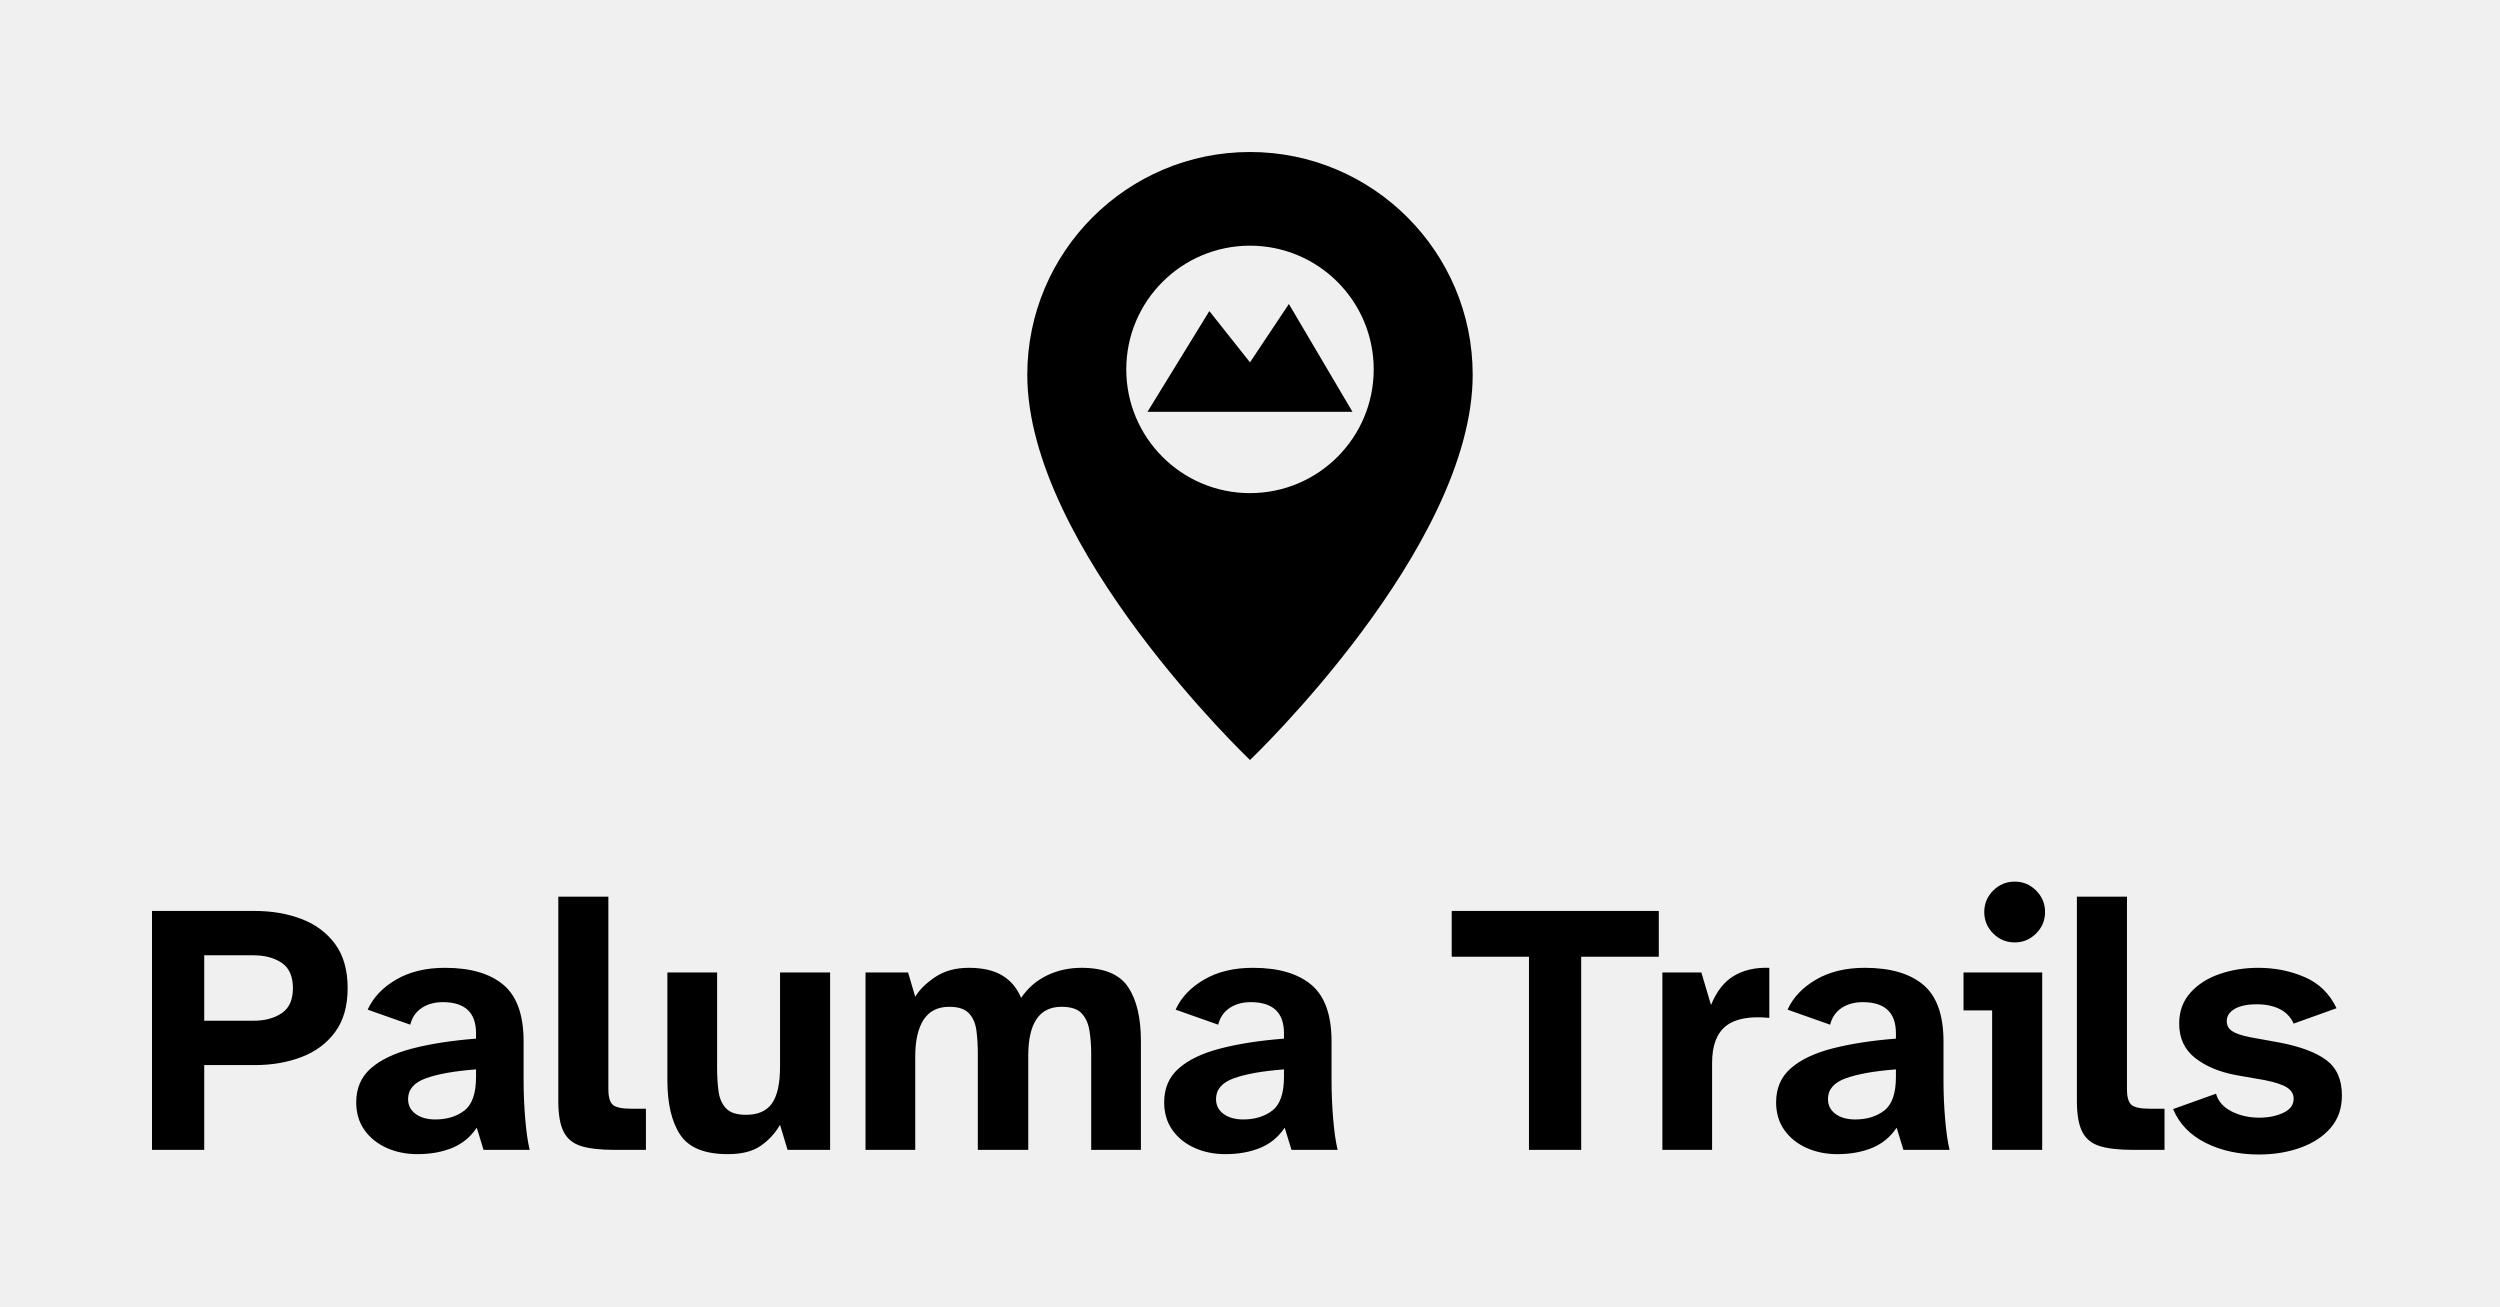
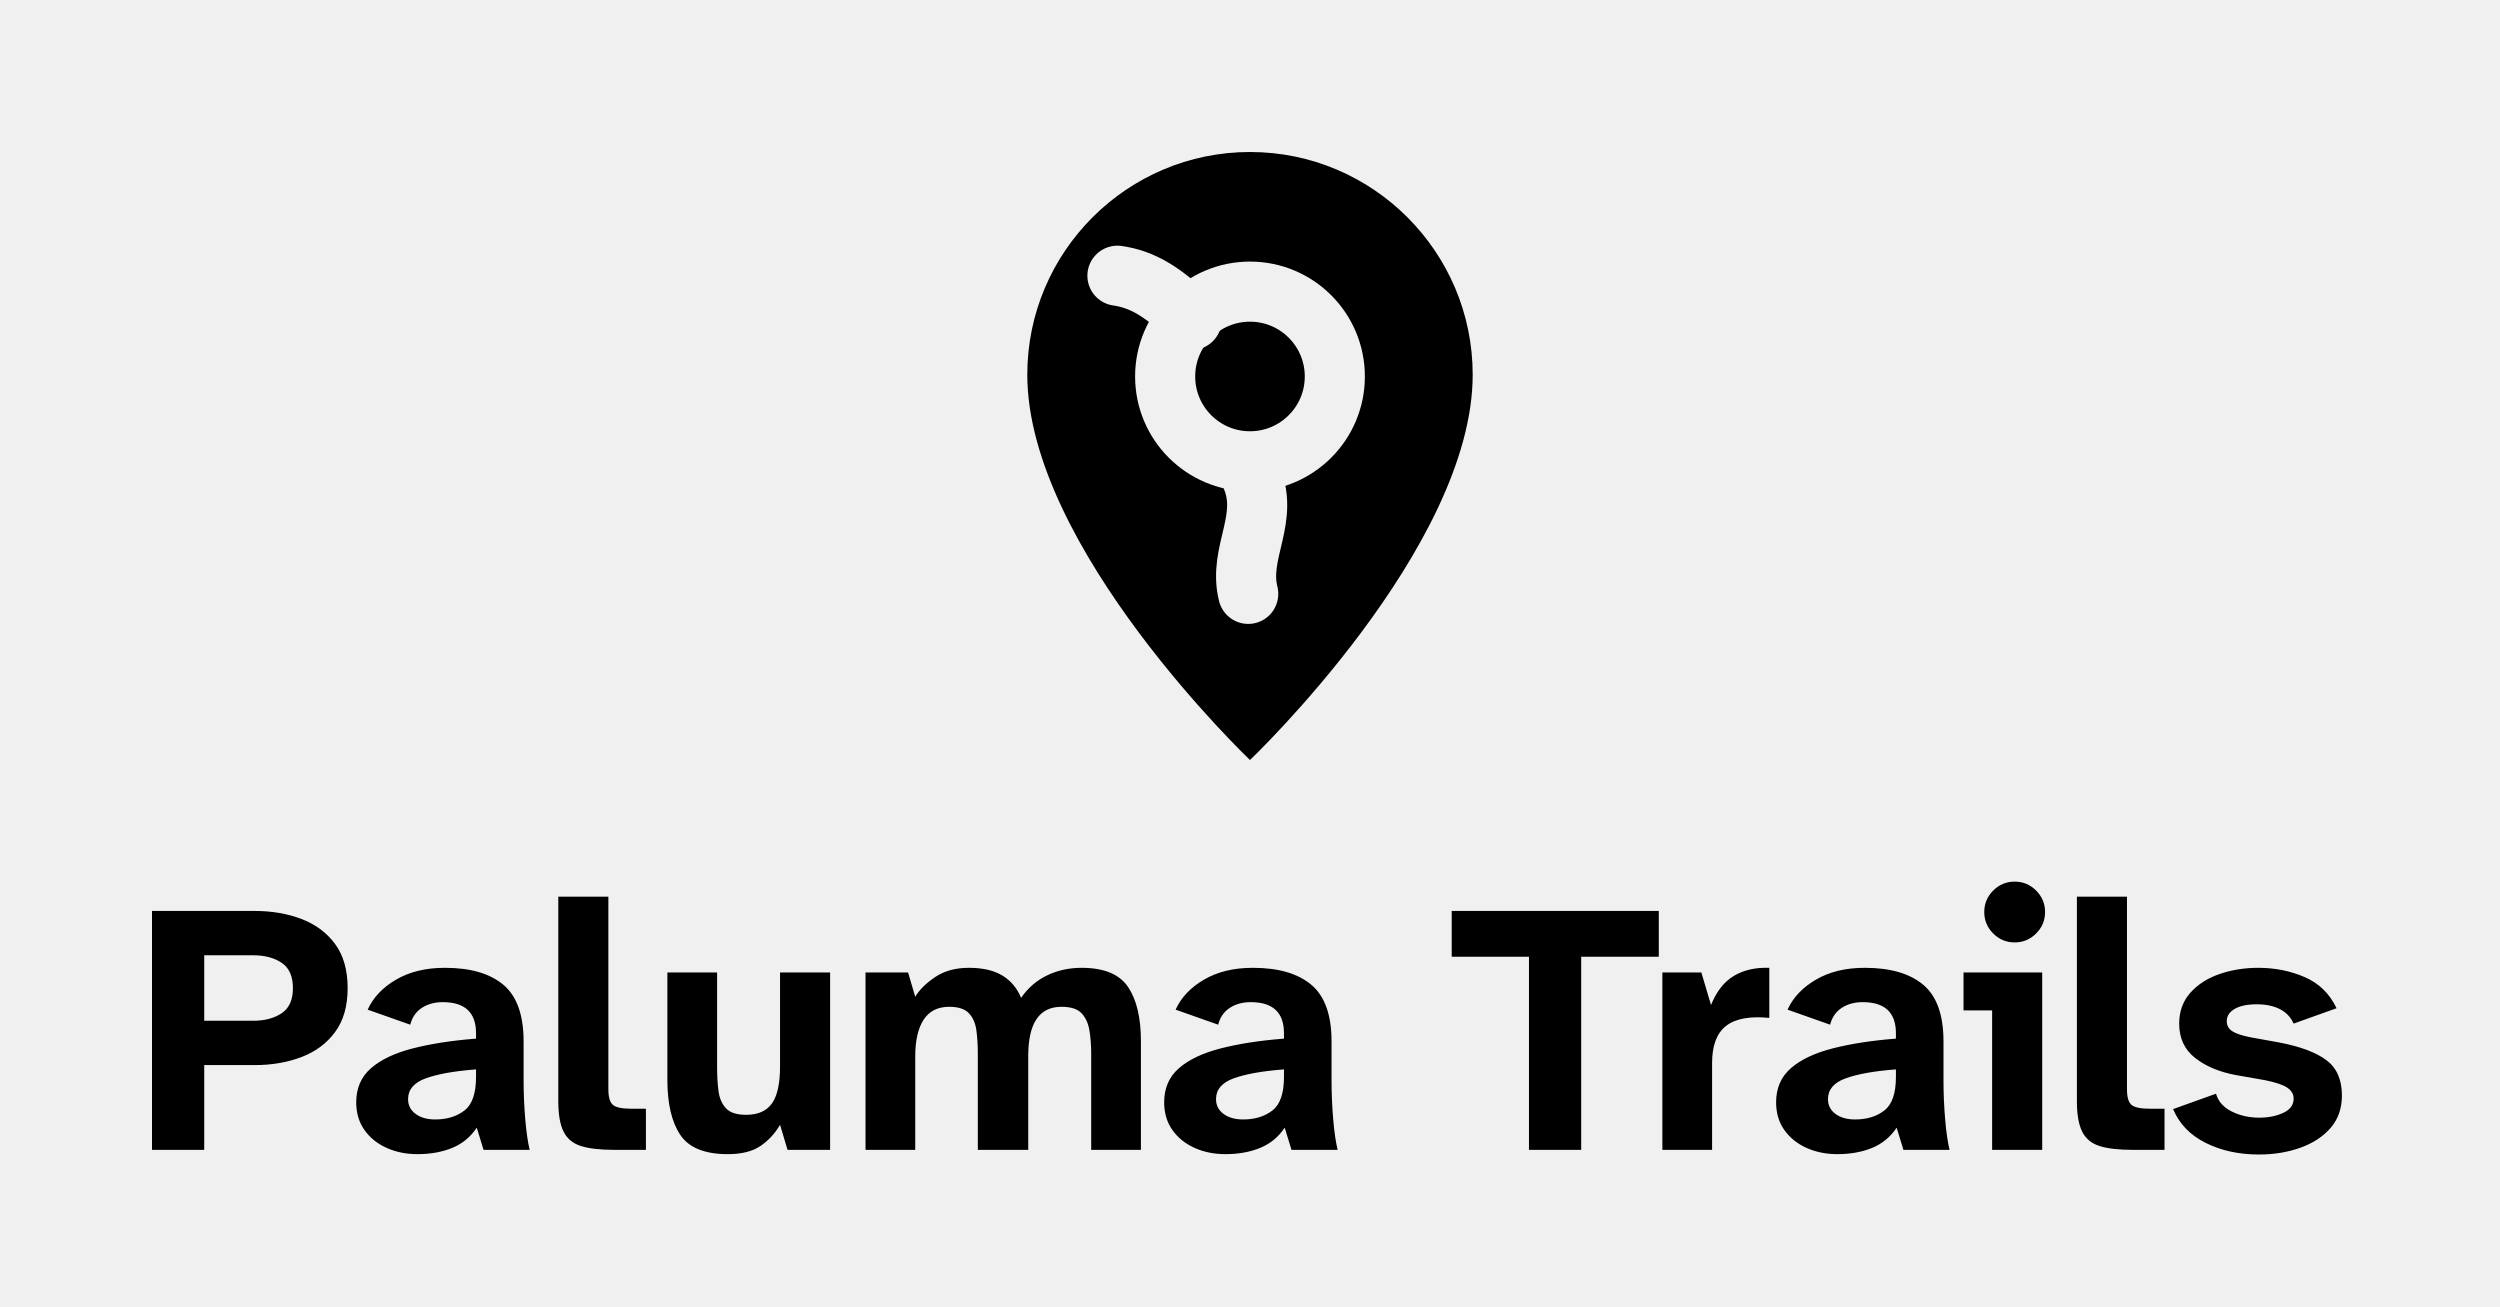
<svg xmlns="http://www.w3.org/2000/svg" width="699" height="365.3" viewBox="0 0 699 365.3" role="img" aria-label="Paluma Trails">
-   <path transform="translate(287.23 42.50) scale(0.24709) translate(-260 -176)" fill="#000000" fill-rule="evenodd" d="M512 176C373 176 260 289 260 428C260 624 512 864 512 864C512 864 764 624 764 428C764 289 651 176 512 176ZM372 422A140 140 0 1 0 652 422A140 140 0 1 0 372 422ZM396 470L466 356L512 414L556 348L628 470Z" />
+   <g transform="translate(287.23 42.50) scale(0.24709) translate(-260 -176)">
+     <mask id="pin6">
+       <rect x="252" y="168" width="520" height="704" fill="#fff" />
+       <g fill="none" stroke="#000" stroke-width="68" stroke-linecap="round">
+         <circle cx="512" cy="430" r="96" />
+         <path d="M512 540C536 590 498 628 510 676" />
+         <path d="M446 366C414 334 390 320 362 316" />
+       </g>
+     </mask>
+     <path fill="#000000" mask="url(#pin6)" d="M512 176C373 176 260 289 260 428C260 624 512 864 512 864C512 864 764 624 764 428C764 289 651 176 512 176Z" />
+   </g>
  <path transform="translate(36.50 321.50)" fill="#000000" d="M6 0V-66.8H34.7Q41.9 -66.8 47.8 -64.55Q53.7 -62.3 57.2 -57.55Q60.7 -52.8 60.7 -45.2Q60.7 -37.7 57.2 -32.95Q53.7 -28.2 47.8 -25.95Q41.9 -23.7 34.7 -23.7H20.6V0ZM20.6 -36.1H34.4Q39.1 -36.1 42.25 -38.2Q45.4 -40.3 45.4 -45.2Q45.4 -50.2 42.25 -52.3Q39.1 -54.4 34.4 -54.4H20.6ZM80.2 1.2Q75.5 1.2 71.6 -0.55Q67.7 -2.3 65.4 -5.55Q63.1 -8.8 63.1 -13.3Q63.1 -19.2 67.2 -22.8Q71.3 -26.4 78.85 -28.35Q86.4 -30.3 96.6 -31.1V-32.6Q96.6 -41.3 87.3 -41.3Q83.9 -41.3 81.45 -39.7Q79 -38.1 78.2 -35L66.3 -39.2Q68.6 -44.3 74.25 -47.6Q79.9 -50.9 87.9 -50.9Q98.6 -50.9 104.25 -46.15Q109.9 -41.4 109.9 -30.3V-19.3Q109.9 -14.1 110.35 -8.7Q110.8 -3.3 111.6 0H98.7L96.8 -6.2Q94.2 -2.3 89.95 -0.55Q85.7 1.2 80.2 1.2ZM85.2 -8.5Q90.1 -8.5 93.35 -11Q96.6 -13.5 96.6 -20.4V-22.5Q87.5 -21.8 82.55 -20Q77.6 -18.2 77.6 -14.2Q77.6 -11.6 79.7 -10.05Q81.8 -8.5 85.2 -8.5ZM135.2 0Q129.4 0 126 -1.05Q122.6 -2.1 121.1 -5.05Q119.6 -8 119.6 -13.6V-70.8H133.6V-17Q133.6 -13.6 134.9 -12.55Q136.2 -11.5 140 -11.5H144.1V0ZM167 1.2Q157.3 1.2 153.7 -4.2Q150.1 -9.6 150.1 -19.5V-49.6H164V-23Q164 -19.4 164.4 -16.4Q164.8 -13.4 166.5 -11.6Q168.2 -9.8 172.1 -9.8Q177.1 -9.8 179.35 -13Q181.6 -16.2 181.6 -23.3V-49.6H195.6V0H183.7L181.6 -7Q179.5 -3.4 176.15 -1.1Q172.8 1.2 167 1.2ZM205.5 0V-49.6H217.4L219.4 -42.8Q221.1 -45.7 224.95 -48.3Q228.8 -50.9 234.4 -50.9Q240.2 -50.9 243.75 -48.75Q247.3 -46.6 249 -42.5Q251.9 -46.7 256.3 -48.8Q260.7 -50.9 265.9 -50.9Q275.3 -50.9 278.9 -45.55Q282.5 -40.2 282.5 -30.4V0H268.6V-26.9Q268.6 -30.4 268.1 -33.4Q267.6 -36.4 265.9 -38.2Q264.2 -40 260.3 -40Q251 -40 251 -26.3V0H236.9V-26.9Q236.9 -30.4 236.5 -33.4Q236.1 -36.4 234.4 -38.2Q232.7 -40 228.9 -40Q224.1 -40 221.75 -36.4Q219.4 -32.8 219.4 -26.1V0ZM306.1 1.2Q301.4 1.2 297.5 -0.55Q293.6 -2.3 291.3 -5.55Q289 -8.8 289 -13.3Q289 -19.2 293.1 -22.8Q297.2 -26.4 304.75 -28.35Q312.3 -30.3 322.5 -31.1V-32.6Q322.5 -41.3 313.2 -41.3Q309.8 -41.3 307.35 -39.7Q304.9 -38.1 304.1 -35L292.2 -39.2Q294.5 -44.3 300.15 -47.6Q305.8 -50.9 313.8 -50.9Q324.5 -50.9 330.15 -46.15Q335.8 -41.4 335.8 -30.3V-19.3Q335.8 -14.1 336.25 -8.7Q336.7 -3.3 337.5 0H324.6L322.7 -6.2Q320.1 -2.3 315.85 -0.55Q311.6 1.2 306.1 1.2ZM311.1 -8.5Q316 -8.5 319.25 -11Q322.5 -13.5 322.5 -20.4V-22.5Q313.4 -21.8 308.45 -20Q303.5 -18.2 303.5 -14.2Q303.5 -11.6 305.6 -10.05Q307.7 -8.5 311.1 -8.5ZM391 0V-54H369.4V-66.8H427.3V-54H405.6V0ZM428.3 0V-49.6H439.2L441.9 -40.5Q444.2 -46.2 448.3 -48.65Q452.4 -51.1 458.2 -50.9V-36.9Q450 -37.7 446.1 -34.65Q442.2 -31.6 442.2 -24.3V0ZM477.2 1.2Q472.5 1.2 468.6 -0.55Q464.7 -2.3 462.4 -5.55Q460.1 -8.8 460.1 -13.3Q460.1 -19.2 464.2 -22.8Q468.3 -26.4 475.85 -28.35Q483.4 -30.3 493.6 -31.1V-32.6Q493.6 -41.3 484.3 -41.3Q480.9 -41.3 478.45 -39.7Q476 -38.1 475.2 -35L463.3 -39.2Q465.6 -44.3 471.25 -47.6Q476.9 -50.9 484.9 -50.9Q495.6 -50.9 501.25 -46.15Q506.9 -41.4 506.9 -30.3V-19.3Q506.9 -14.1 507.35 -8.7Q507.8 -3.3 508.6 0H495.7L493.8 -6.2Q491.2 -2.3 486.95 -0.55Q482.7 1.2 477.2 1.2ZM482.2 -8.5Q487.1 -8.5 490.35 -11Q493.6 -13.5 493.6 -20.4V-22.5Q484.5 -21.8 479.55 -20Q474.6 -18.2 474.6 -14.2Q474.6 -11.6 476.7 -10.05Q478.8 -8.5 482.2 -8.5ZM520.5 0V-39H512.5V-49.6H534.5V0ZM526.8 -58Q523.3 -58 520.8 -60.5Q518.3 -63 518.3 -66.5Q518.3 -70 520.8 -72.5Q523.3 -75 526.8 -75Q530.3 -75 532.8 -72.5Q535.3 -70 535.3 -66.5Q535.3 -63 532.8 -60.5Q530.3 -58 526.8 -58ZM559.8 0Q554 0 550.6 -1.05Q547.2 -2.1 545.7 -5.05Q544.2 -8 544.2 -13.6V-70.8H558.2V-17Q558.2 -13.6 559.5 -12.55Q560.8 -11.5 564.6 -11.5H568.7V0ZM595.1 1.3Q586.7 1.3 580.2 -1.95Q573.7 -5.2 571.1 -11.4L583.1 -15.7Q584 -12.5 587.45 -10.75Q590.9 -9 595.2 -9Q599 -9 601.9 -10.35Q604.8 -11.7 604.8 -14.3Q604.8 -16.2 603 -17.4Q601.2 -18.6 596.7 -19.5L588.7 -20.9Q581.7 -22.2 577.25 -25.7Q572.8 -29.2 572.8 -35.3Q572.8 -40.4 575.9 -43.9Q579 -47.4 584.05 -49.15Q589.1 -50.9 594.9 -50.9Q601.9 -50.9 607.9 -48.3Q613.9 -45.7 616.8 -39.6L604.8 -35.3Q603.6 -38 600.95 -39.35Q598.3 -40.7 594.5 -40.7Q590.5 -40.7 588.3 -39.4Q586.1 -38.1 586.1 -36Q586.1 -34.2 587.6 -33.2Q589.1 -32.2 592.6 -31.5L600.9 -30Q609.7 -28.3 614 -25.05Q618.3 -21.8 618.3 -15.2Q618.3 -9.8 615.15 -6.15Q612 -2.5 606.7 -0.6Q601.4 1.3 595.1 1.3Z" />
</svg>
